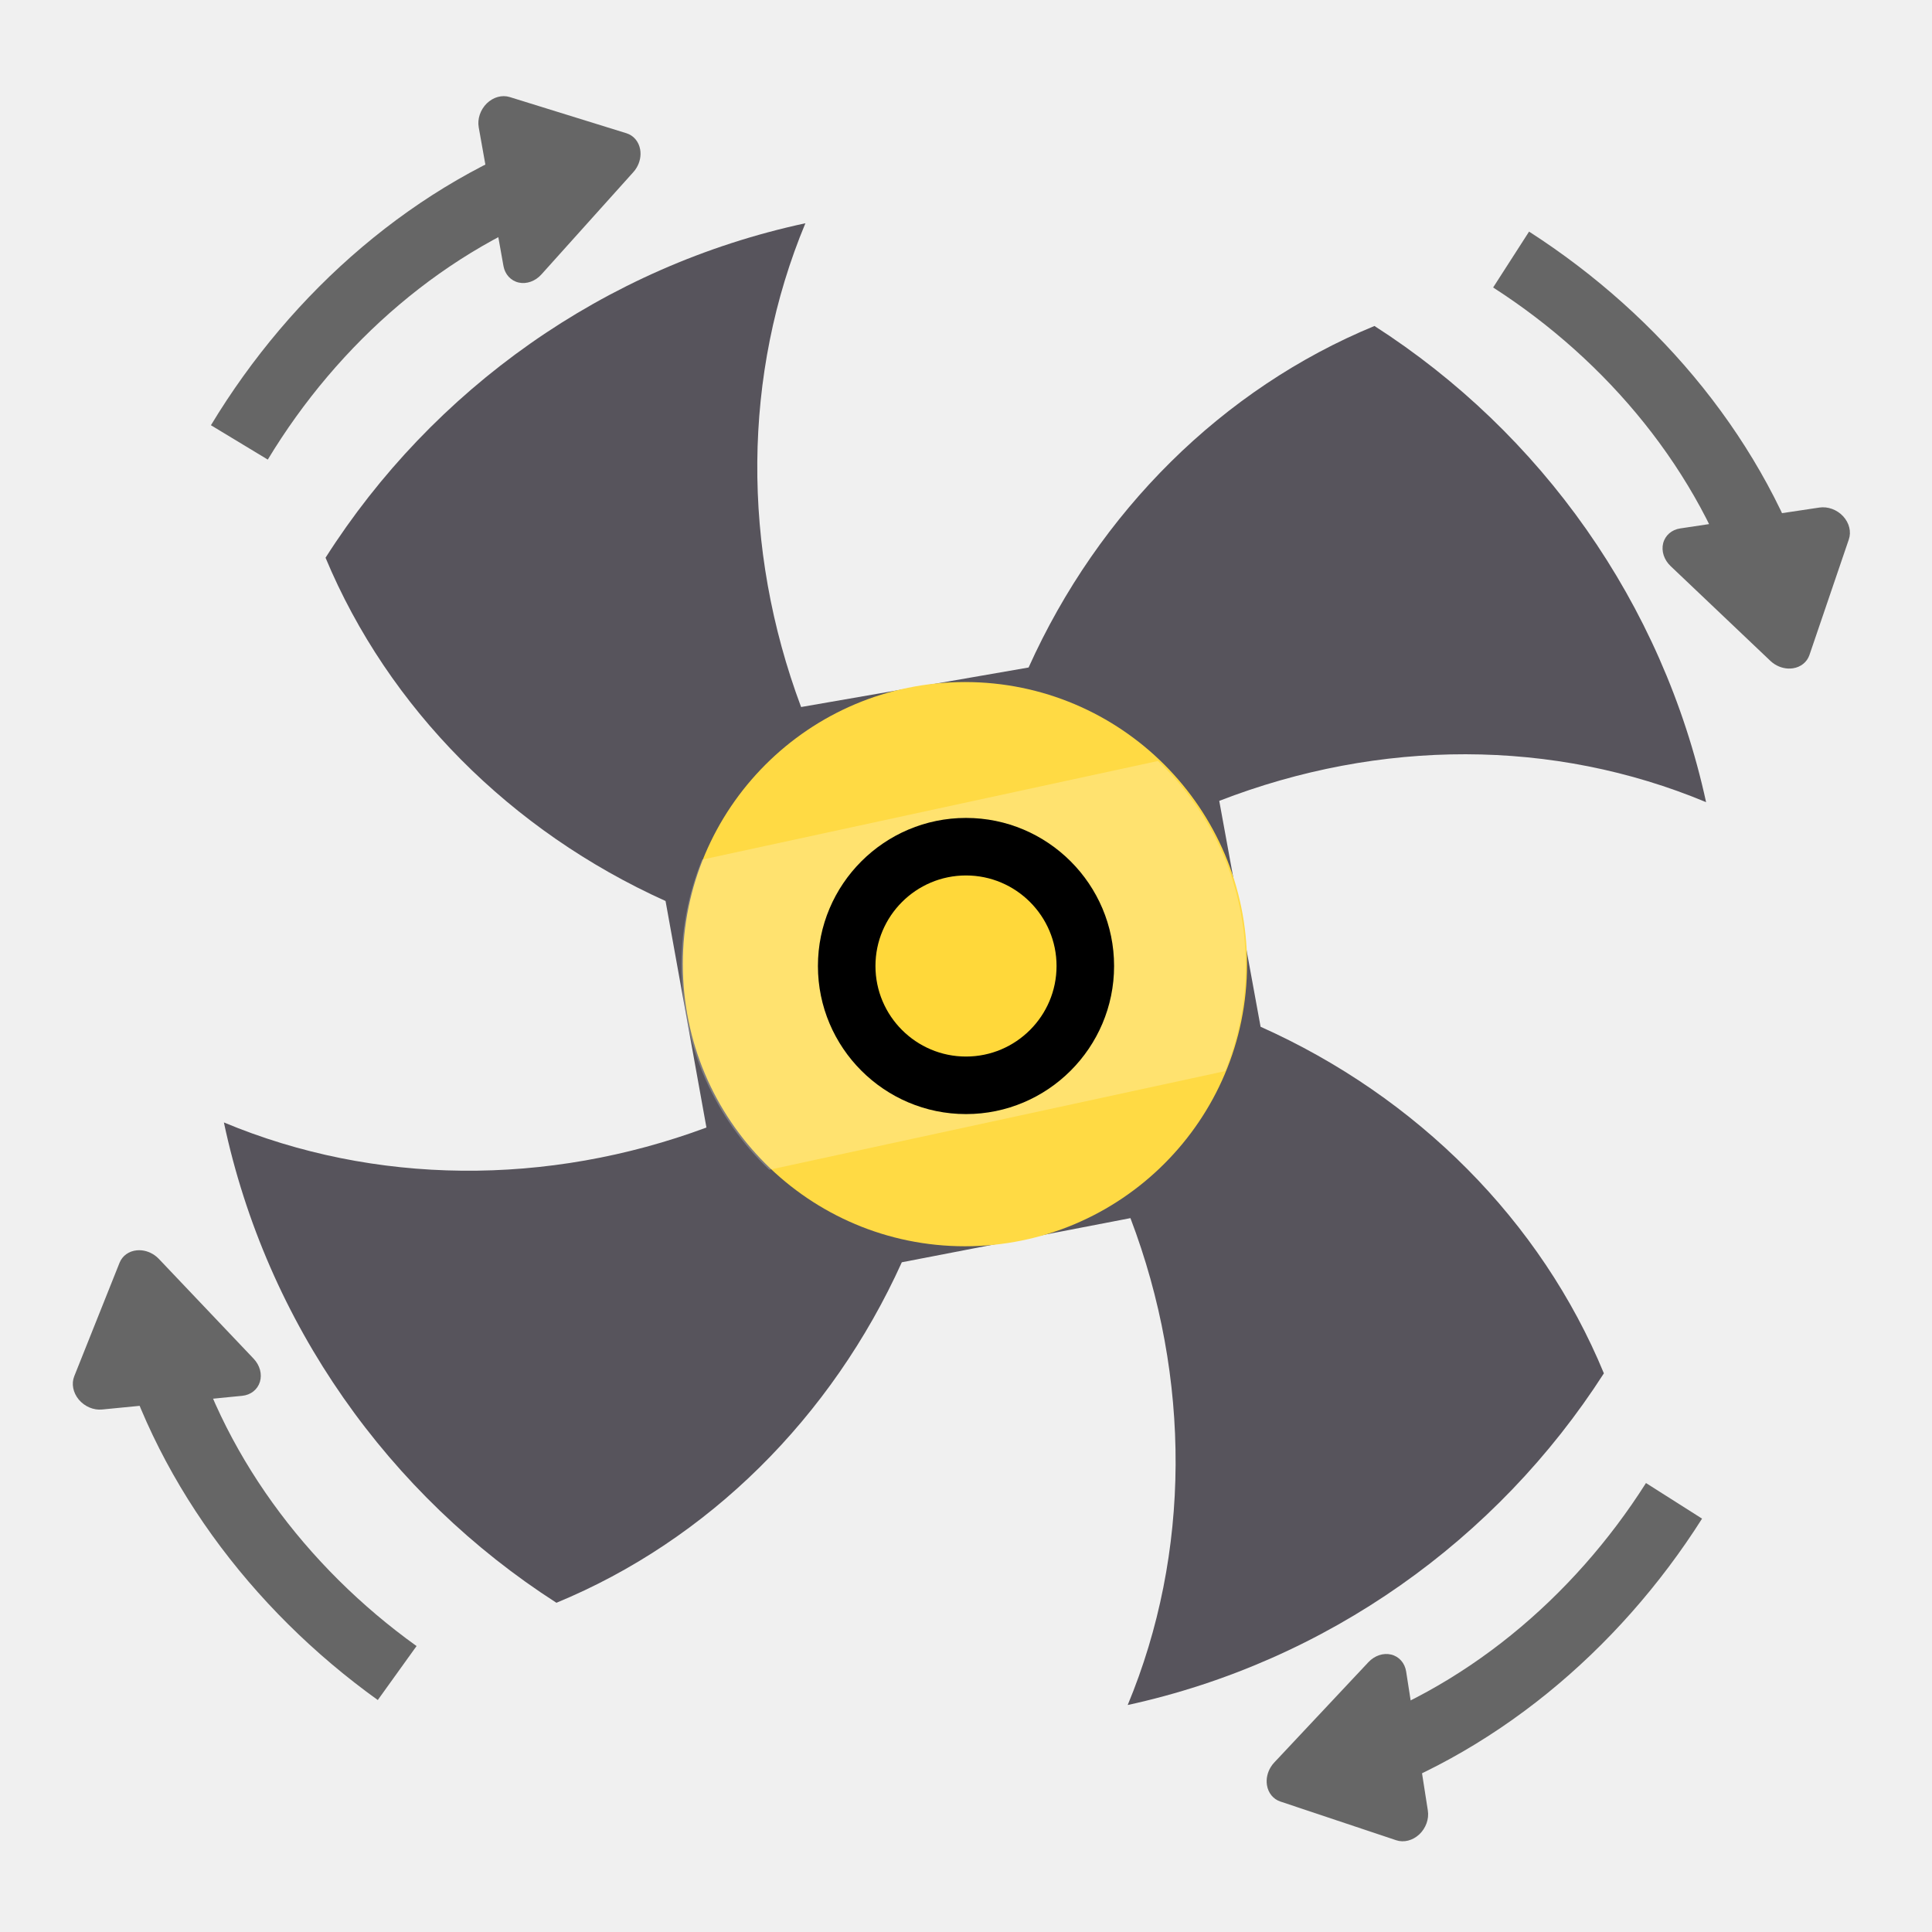
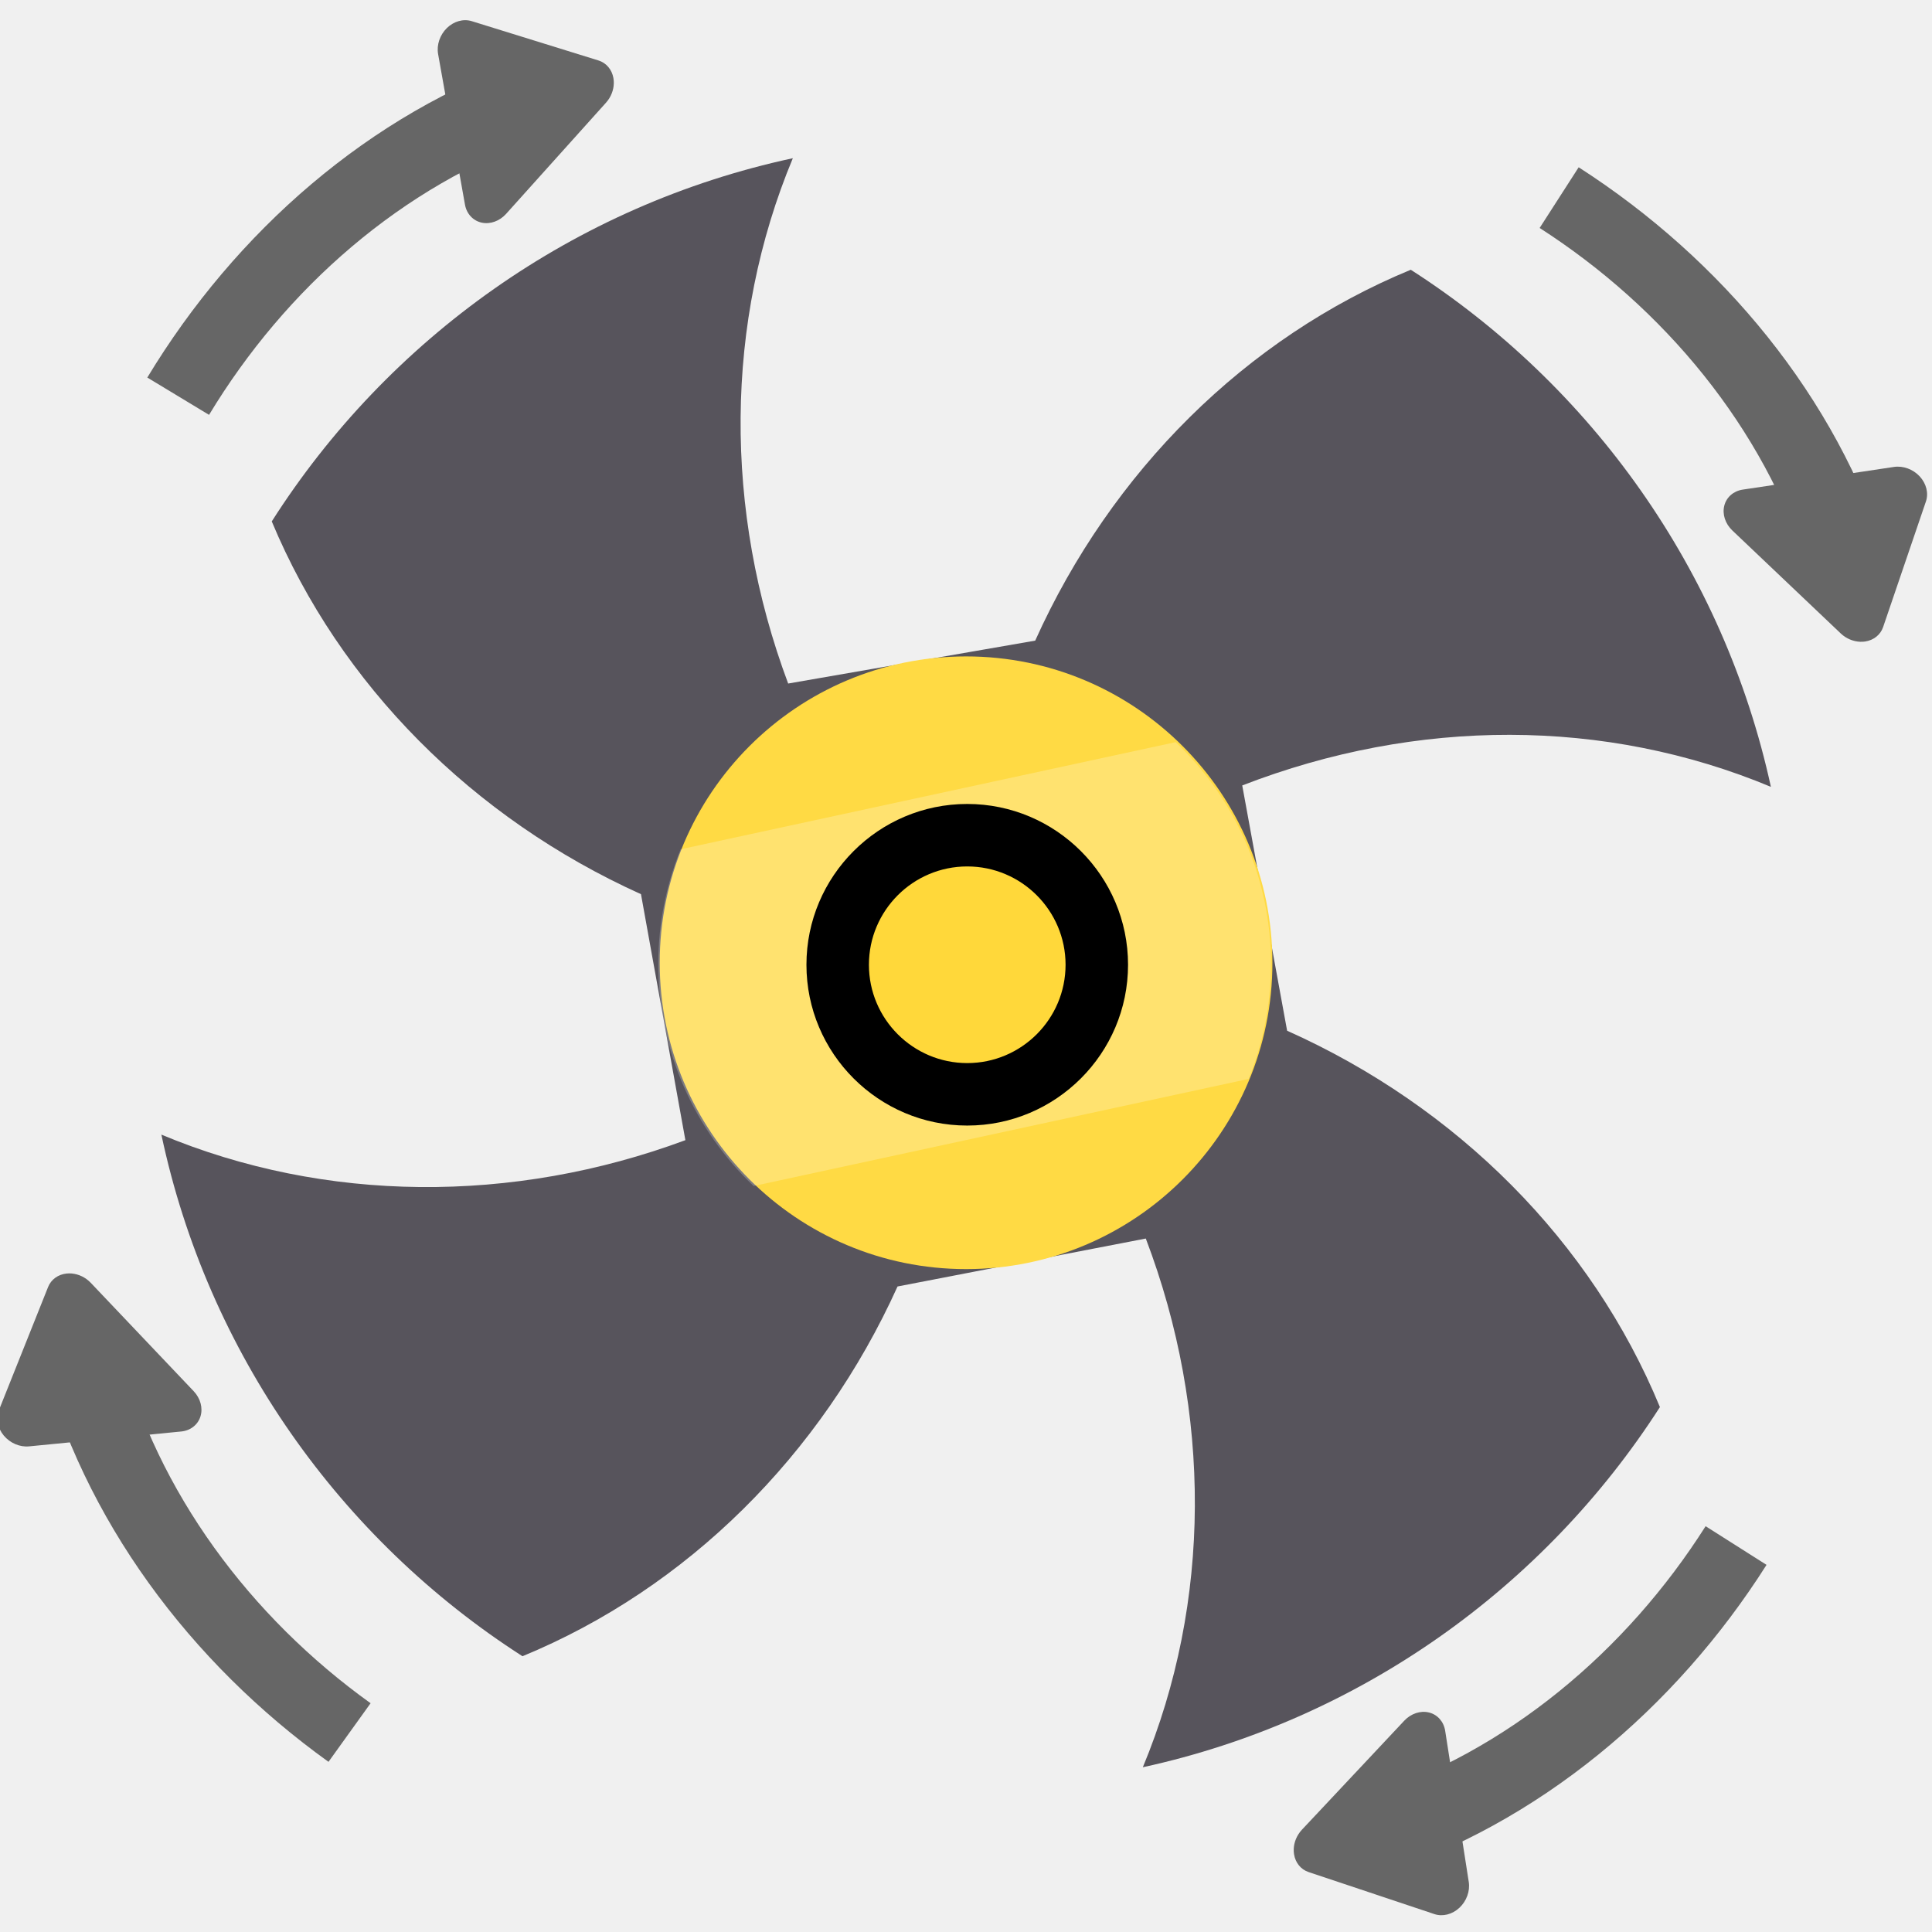
- <svg xmlns="http://www.w3.org/2000/svg" version="1.1" id="Layer_1" x="0px" y="0px" viewBox="0 0 512 512" style="enable-background:new 0 0 512 512;" xml:space="preserve">
+ <svg xmlns="http://www.w3.org/2000/svg" version="1.1" id="Layer_1" x="0px" y="0px" viewBox="0 0 471.5 471.5" xml:space="preserve" width="471.5" height="471.5">
  <defs id="defs8900" />
-   <path style="fill:#57545C;" d="M334.067,272.101l-10.954-59.862c42.635-16.526,88.582-16.529,129.018,0.341  c-11.518-52.825-43.802-97.891-87.885-126.194c-40.231,16.592-73.046,49.182-91.658,90.508l-60.289,10.474  c-15.798-42.227-15.532-88.226,1.14-128.204c-53.325,11.461-98.789,44.076-127.168,88.641c16.653,39.9,49.062,72.445,90.107,90.97  l10.835,60.032c-42.148,15.649-88.014,15.311-127.879-1.351c11.306,53.301,43.735,98.796,88.125,127.296  c40.141-16.554,72.896-49.04,91.531-90.235l60.588-11.703c16.144,42.441,16.019,88.784-0.725,129.031  c52.826-11.52,97.892-43.809,126.193-87.897C408.389,323.574,375.607,290.676,334.067,272.101z" id="path8851" />
-   <circle style="fill:#FFDA44;" cx="255.714" cy="255.511" r="74.762" id="circle8853" />
-   <circle style="fill:#FFCD00;" cx="255.734" cy="255.511" r="31.622" id="circle8855" />
-   <g style="opacity:0.23;" id="g8859">
-     <path style="fill:#FFFFFF;" d="M330.125,255.835c0-21.323-8.941-40.545-23.261-54.165L186.05,227.813   c-3.504,8.656-5.45,18.109-5.45,28.022c0,21.323,8.941,40.545,23.261,54.165l120.814-26.143   C328.178,275.201,330.125,265.748,330.125,255.835z" id="path8857" />
+   <path style="fill:#57545c" d="m 314.119,251.548 -10.954,-59.862 c 42.635,-16.526 88.582,-16.529 129.018,0.341 -11.518,-52.825 -43.802,-97.891 -87.885,-126.194 -40.231,16.592 -73.046,49.182 -91.658,90.508 l -60.289,10.474 c -15.798,-42.227 -15.532,-88.226 1.14,-128.204 -53.325,11.461 -98.789,44.076 -127.168,88.641 16.653,39.9 49.062,72.445 90.107,90.97 l 10.835,60.032 c -42.148,15.649 -88.014,15.311 -127.879,-1.351 11.306,53.301 43.735,98.796 88.125,127.296 40.141,-16.554 72.896,-49.04 91.531,-90.235 l 60.588,-11.703 c 16.144,42.441 16.019,88.784 -0.725,129.031 52.826,-11.52 97.892,-43.809 126.193,-87.897 -16.657,-40.374 -49.439,-73.272 -90.979,-91.847 z" id="path8851" />
+   <circle style="fill:#ffda44" cx="235.766" cy="234.958" r="74.762" id="circle8853" />
+   <circle style="fill:#ffcd00" cx="235.786" cy="234.958" r="31.622" id="circle8855" />
+   <g style="opacity:0.23" id="g8859" transform="translate(-19.94805,-20.55254)">
+     <path style="fill:#ffffff" d="m 330.125,255.835 c 0,-21.323 -8.941,-40.545 -23.261,-54.165 L 186.05,227.813 c -3.504,8.656 -5.45,18.109 -5.45,28.022 0,21.323 8.941,40.545 23.261,54.165 l 120.814,-26.143 c 3.503,-8.656 5.45,-18.109 5.45,-28.022 z" id="path8857" />
  </g>
-   <path d="M256.001,216.758c-21.639,0-39.243,17.604-39.243,39.243s17.604,39.242,39.243,39.242s39.243-17.603,39.243-39.242  S277.639,216.758,256.001,216.758z M256.001,279.996c-13.231,0-23.996-10.764-23.996-23.995c0-13.232,10.764-23.996,23.996-23.996  c13.232,0,23.996,10.764,23.996,23.996C279.996,269.232,269.232,279.996,256.001,279.996z" id="path8863" />
-   <g id="g8867">
+   <path d="m 236.053,196.205 c -21.639,0 -39.243,17.604 -39.243,39.243 0,21.639 17.604,39.242 39.243,39.242 21.639,0 39.243,-17.603 39.243,-39.242 0,-21.639 -17.605,-39.243 -39.243,-39.243 z m 0,63.238 c -13.231,0 -23.996,-10.764 -23.996,-23.995 0,-13.232 10.764,-23.996 23.996,-23.996 13.232,0 23.996,10.764 23.996,23.996 -0.001,13.231 -10.765,23.995 -23.996,23.995 z" id="path8863" />
+   <g id="g8867" transform="translate(-19.34357,-24.78394)">
</g>
-   <g id="g8869">
+   <g id="g8869" transform="translate(-19.34357,-24.78394)">
</g>
-   <g id="g8871">
+   <g id="g8871" transform="translate(-19.34357,-24.78394)">
</g>
-   <g id="g8873">
+   <g id="g8873" transform="translate(-19.34357,-24.78394)">
</g>
-   <g id="g8875">
+   <g id="g8875" transform="translate(-19.34357,-24.78394)">
</g>
-   <g id="g8877">
+   <g id="g8877" transform="translate(-19.34357,-24.78394)">
</g>
-   <g id="g8879">
+   <g id="g8879" transform="translate(-19.34357,-24.78394)">
</g>
-   <g id="g8881">
+   <g id="g8881" transform="translate(-19.34357,-24.78394)">
</g>
-   <g id="g8883">
+   <g id="g8883" transform="translate(-19.34357,-24.78394)">
</g>
-   <g id="g8885">
+   <g id="g8885" transform="translate(-19.34357,-24.78394)">
</g>
-   <g id="g8887">
+   <g id="g8887" transform="translate(-19.34357,-24.78394)">
</g>
-   <g id="g8889">
+   <g id="g8889" transform="translate(-19.34357,-24.78394)">
</g>
-   <g id="g8891">
+   <g id="g8891" transform="translate(-19.34357,-24.78394)">
</g>
-   <g id="g8893">
+   <g id="g8893" transform="translate(-19.34357,-24.78394)">
</g>
-   <g id="g8895">
+   <g id="g8895" transform="translate(-19.34357,-24.78394)">
</g>
-   <g id="g17256-5-3" style="fill:#666666" transform="matrix(0.3276323,-0.5422385,0.451074,0.2726686,-27.9415,251.4426)">
+   <g id="g17256-5-3" style="fill:#666666" transform="matrix(0.3276323,-0.5422385,0.451074,0.2726686,-47.88955,230.8901)">
    <path style="fill:#666666" d="m 437.058,98.55 c -6.458,6.458 -17.037,6.458 -23.607,0 C 370.024,55.123 312.901,33.409 255.889,33.409 V 0.004 c 65.586,0 131.283,24.943 181.169,74.939 6.57,6.459 6.57,17.037 0,23.607 z" id="path17252-8-2" />
    <path style="fill:#666666;stroke-width:0.641" d="m 440.135,116.224 c -0.74,0 -1.481,-0.082 -2.214,-0.251 L 381.364,103.006 c -3.728,-0.856 -6.716,-3.788 -7.793,-7.649 -1.073,-3.864 -0.065,-8.036 2.635,-10.879 l 44.255,-46.671 c 2.7,-2.85 6.662,-3.896 10.316,-2.779 3.661,1.135 6.445,4.286 7.253,8.218 l 12.299,59.637 c 0.754,3.659 -0.305,7.47 -2.818,10.116 -1.977,2.086 -4.639,3.224 -7.376,3.224 z" id="path17254-2-2" />
  </g>
-   <g id="g17256-5-3-4" style="fill:#666666" transform="matrix(0.5329559,0.3425253,-0.2850577,0.4433487,268.8413,-26.2731)">
+   <g id="g17256-5-3-4" style="fill:#666666" transform="matrix(0.5329559,0.3425253,-0.2850577,0.4433487,248.8933,-46.82564)">
    <path style="fill:#666666" d="m 437.058,98.55 c -6.458,6.458 -17.037,6.458 -23.607,0 C 370.024,55.123 312.901,33.409 255.889,33.409 V 0.004 c 65.586,0 131.283,24.943 181.169,74.939 6.57,6.459 6.57,17.037 0,23.607 z" id="path17252-8-2-4" />
    <path style="fill:#666666;stroke-width:0.641" d="m 440.135,116.224 c -0.74,0 -1.481,-0.082 -2.214,-0.251 L 381.364,103.006 c -3.728,-0.856 -6.716,-3.788 -7.793,-7.649 -1.073,-3.864 -0.065,-8.036 2.635,-10.879 l 44.255,-46.671 c 2.7,-2.85 6.662,-3.896 10.316,-2.779 3.661,1.135 6.445,4.286 7.253,8.218 l 12.299,59.637 c 0.754,3.659 -0.305,7.47 -2.818,10.116 -1.977,2.086 -4.639,3.224 -7.376,3.224 z" id="path17254-2-2-5" />
  </g>
-   <g id="g17256-5-3-7" style="fill:#666666" transform="matrix(-0.3393498,0.5349834,-0.4450361,-0.2824161,537.9036,265.5586)">
+   <g id="g17256-5-3-7" style="fill:#666666" transform="matrix(-0.3393498,0.5349834,-0.4450361,-0.2824161,517.9556,245.0061)">
    <path style="fill:#666666" d="m 437.058,98.55 c -6.458,6.458 -17.037,6.458 -23.607,0 C 370.024,55.123 312.901,33.409 255.889,33.409 V 0.004 c 65.586,0 131.283,24.943 181.169,74.939 6.57,6.459 6.57,17.037 0,23.607 z" id="path17252-8-2-6" />
    <path style="fill:#666666;stroke-width:0.641" d="m 440.135,116.224 c -0.74,0 -1.481,-0.082 -2.214,-0.251 L 381.364,103.006 c -3.728,-0.856 -6.716,-3.788 -7.793,-7.649 -1.073,-3.864 -0.065,-8.036 2.635,-10.879 l 44.255,-46.671 c 2.7,-2.85 6.662,-3.896 10.316,-2.779 3.661,1.135 6.445,4.286 7.253,8.218 l 12.299,59.637 c 0.754,3.659 -0.305,7.47 -2.818,10.116 -1.977,2.086 -4.639,3.224 -7.376,3.224 z" id="path17254-2-2-2" />
  </g>
-   <g id="g17256-5-3-9" style="fill:#666666" transform="matrix(-0.5146307,-0.3694872,0.3074863,-0.4280983,231.8048,545.0743)">
+   <g id="g17256-5-3-9" style="fill:#666666" transform="matrix(-0.5146307,-0.3694872,0.3074863,-0.4280983,211.8568,524.5218)">
    <path style="fill:#666666" d="m 437.058,98.55 c -6.458,6.458 -17.037,6.458 -23.607,0 C 370.024,55.123 312.901,33.409 255.889,33.409 V 0.004 c 65.586,0 131.283,24.943 181.169,74.939 6.57,6.459 6.57,17.037 0,23.607 z" id="path17252-8-2-9" />
    <path style="fill:#666666;stroke-width:0.641" d="m 440.135,116.224 c -0.74,0 -1.481,-0.082 -2.214,-0.251 L 381.364,103.006 c -3.728,-0.856 -6.716,-3.788 -7.793,-7.649 -1.073,-3.864 -0.065,-8.036 2.635,-10.879 l 44.255,-46.671 c 2.7,-2.85 6.662,-3.896 10.316,-2.779 3.661,1.135 6.445,4.286 7.253,8.218 l 12.299,59.637 c 0.754,3.659 -0.305,7.47 -2.818,10.116 -1.977,2.086 -4.639,3.224 -7.376,3.224 z" id="path17254-2-2-54" />
  </g>
</svg>
